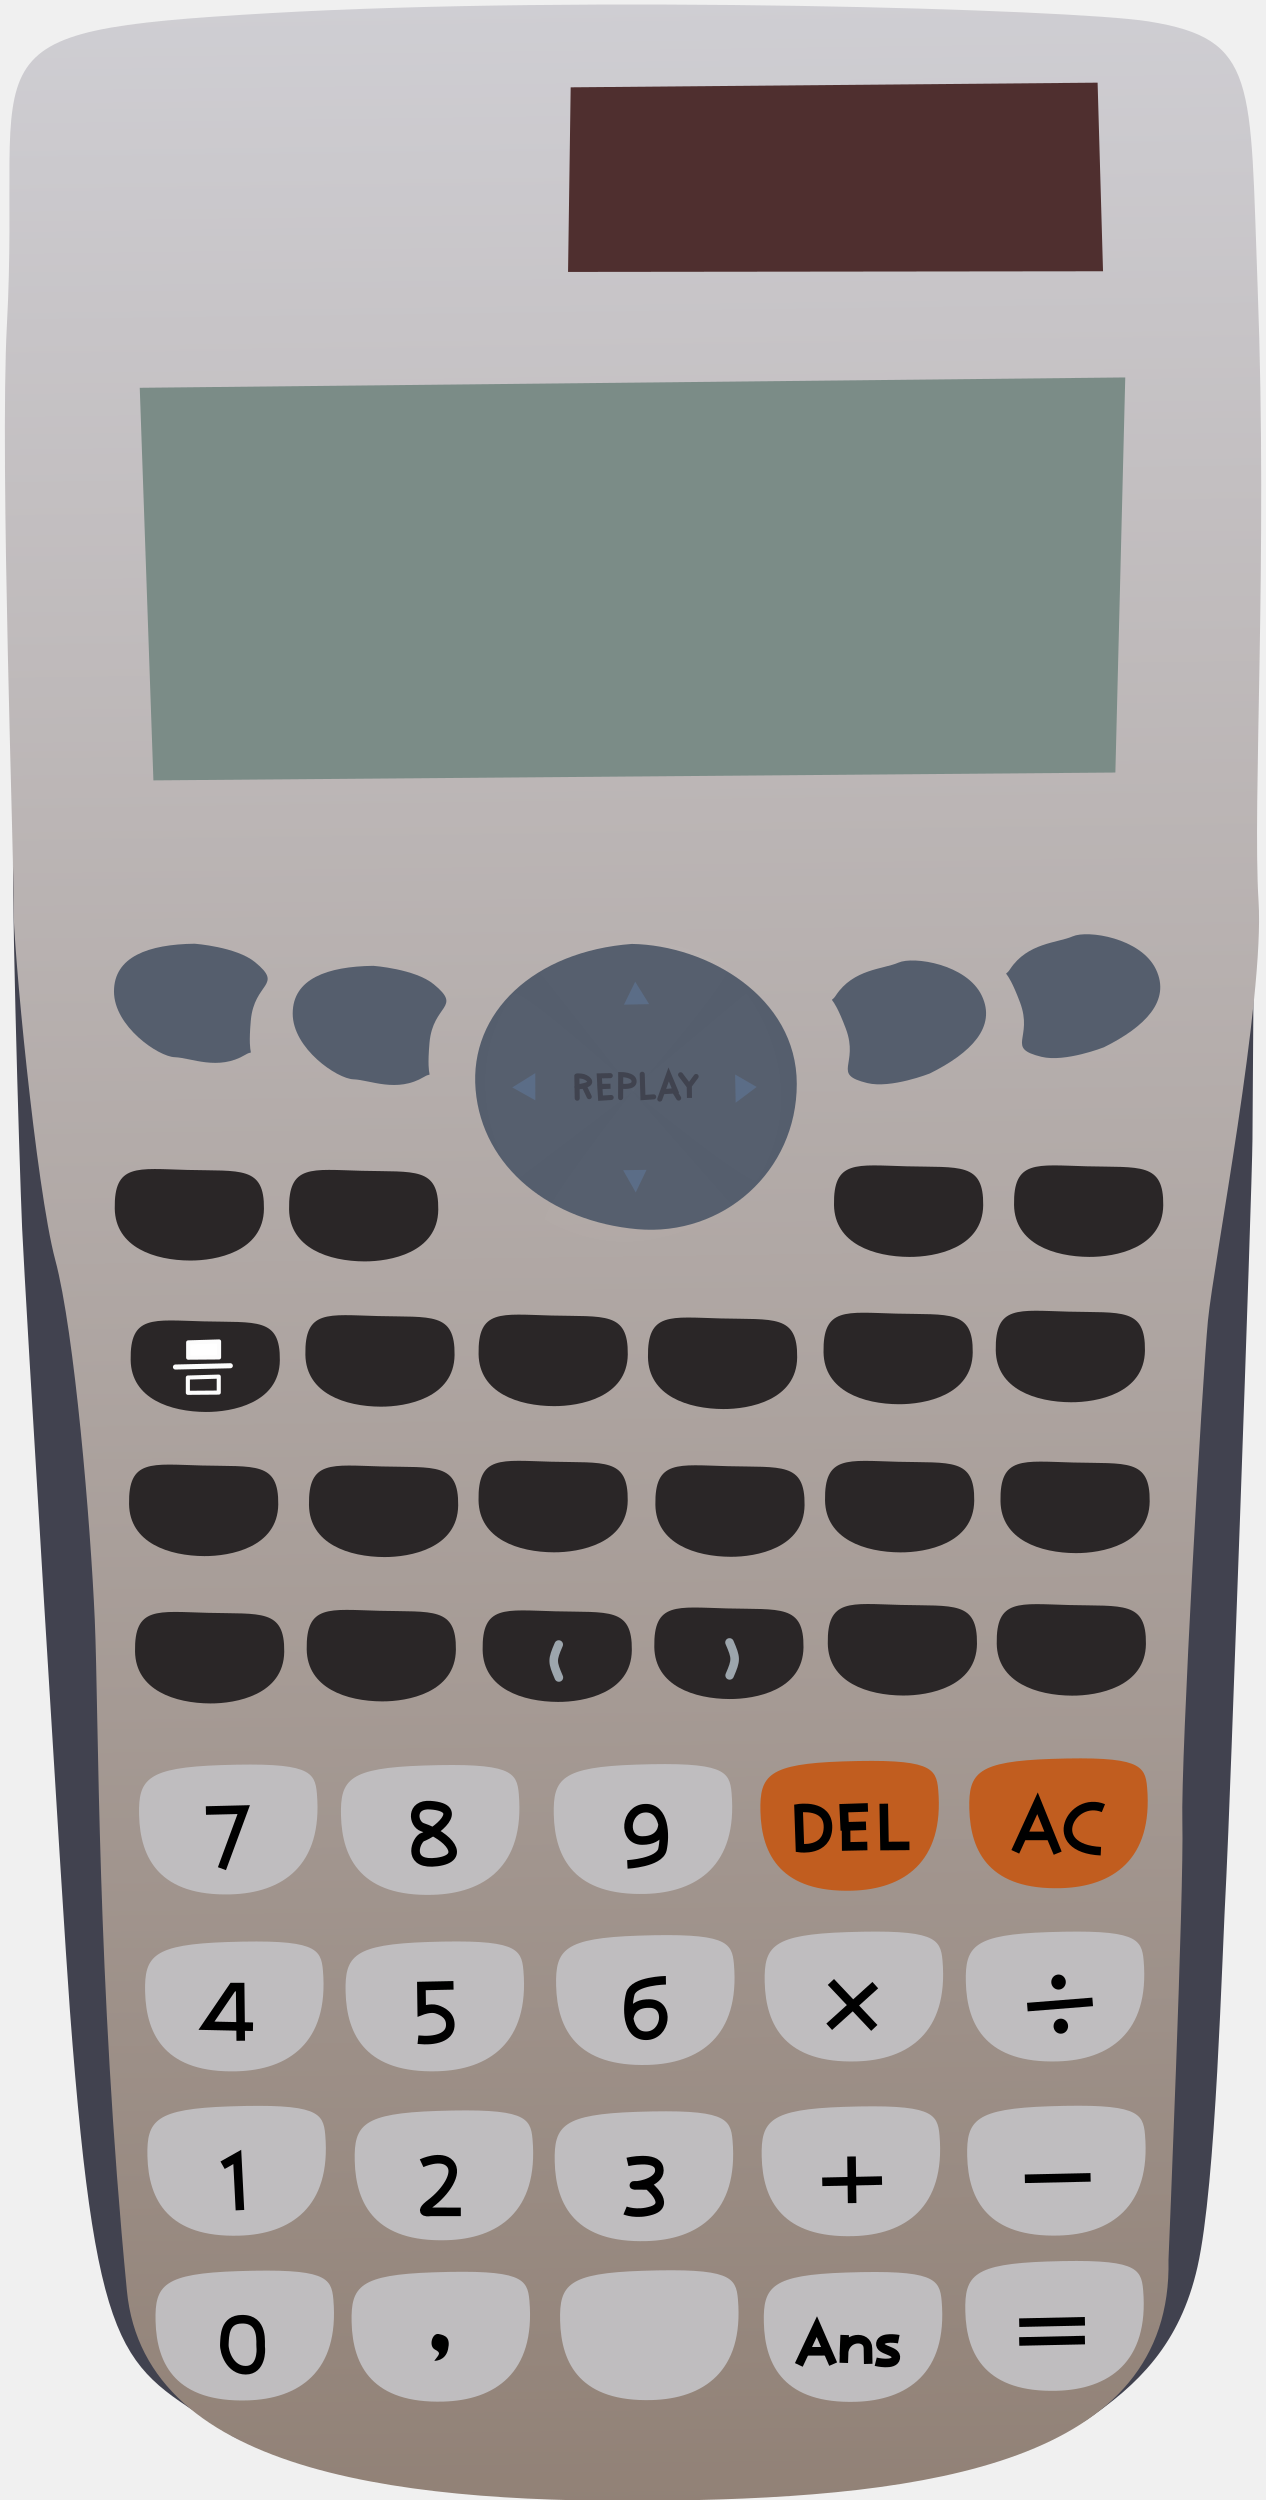
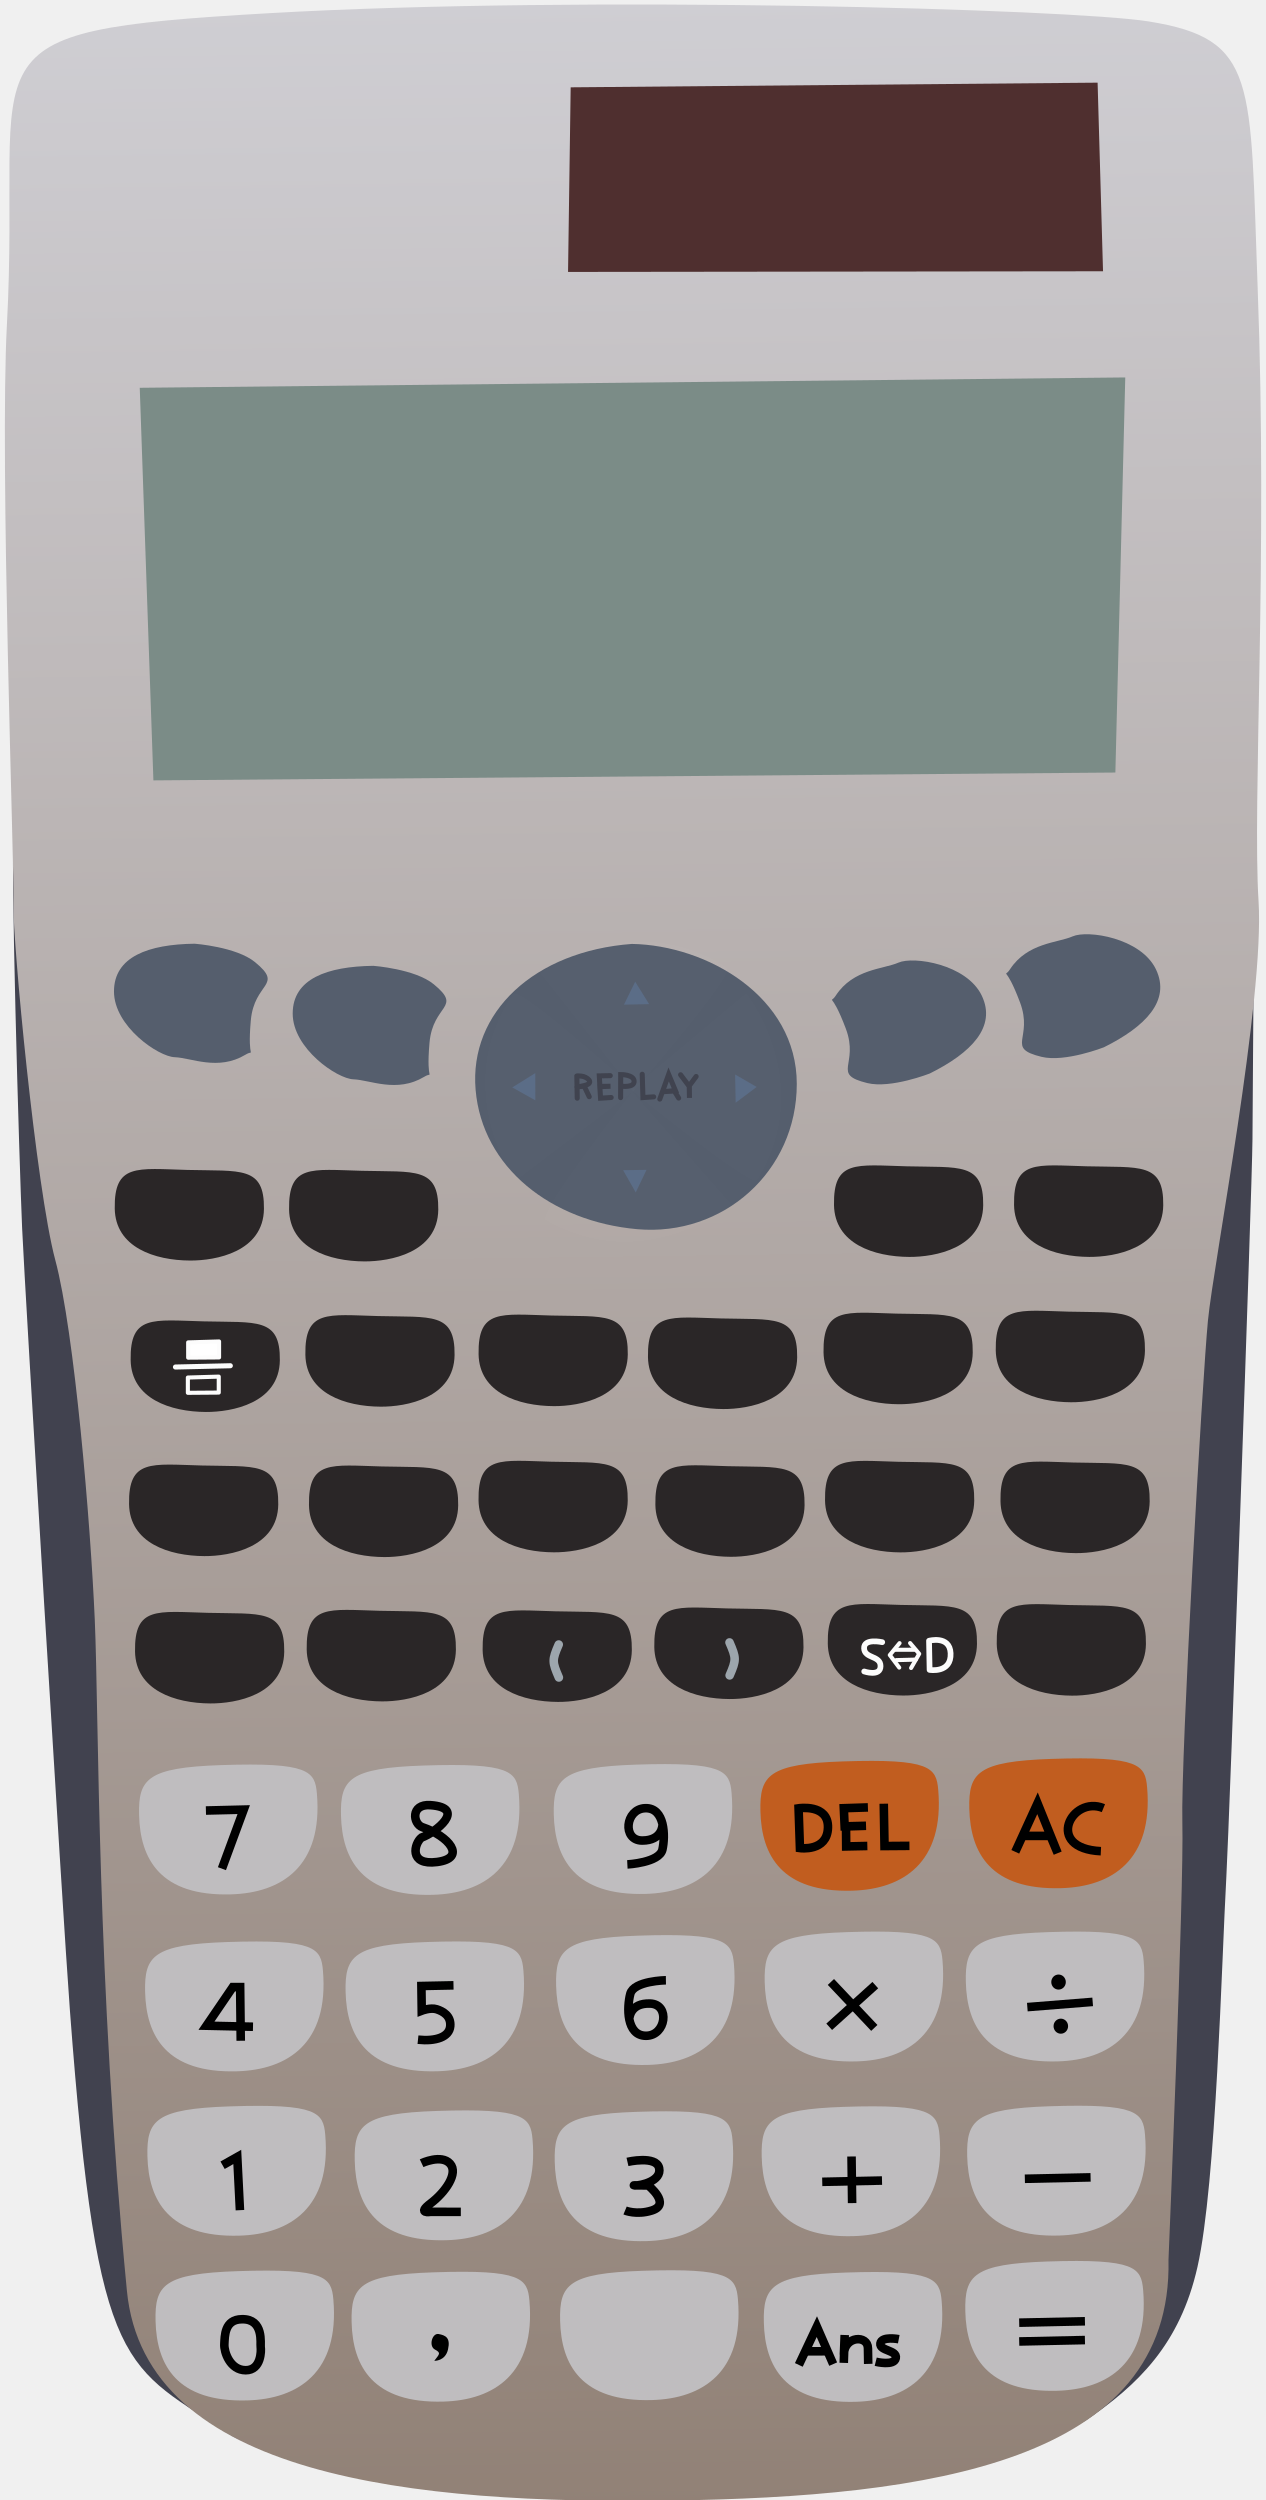
<svg xmlns="http://www.w3.org/2000/svg" xmlns:xlink="http://www.w3.org/1999/xlink" version="1.1" id="svg2" width="2486.667" height="4912" viewBox="0 0 2486.667 4912">
  <defs id="defs6">
    <rect x="220.434" y="139.683" width="867.997" height="522.096" id="rect438" />
    <rect x="335.279" y="809.352" width="1830.529" height="680.596" id="rect392" />
    <rect x="328.042" y="1506.098" width="1836.794" height="720.092" id="rect386" />
    <linearGradient id="linearGradient36525">
      <stop style="stop-color:#918176;stop-opacity:1;" offset="0" id="stop36521" />
      <stop style="stop-color:#cfced3;stop-opacity:1;" offset="1" id="stop36523" />
    </linearGradient>
    <linearGradient xlink:href="#linearGradient36525" id="linearGradient36527" x1="1265.623" y1="4934.722" x2="1198.66" y2="2.468" gradientUnits="userSpaceOnUse" />
    <rect x="335.279" y="809.352" width="1830.529" height="680.596" id="rect392-3" />
  </defs>
  <g id="layer1" style="display:inline;opacity:1">
    <path style="display:inline;fill:#41424f;fill-opacity:1;stroke-width:2.351;stroke-dasharray:7.053, 7.053" d="M 137.508,3952.214 C 122.721,3755.687 48.976,2537.204 43.463,2413.072 37.949,2288.939 19.385,1658.251 27.541,1628.605 c 8.156,-29.647 2437.638,-28.414 2437.638,-28.414 0,0 -3.398,530.831 -4.31,638.123 -0.912,107.293 -45.605,1347.304 -51.344,1449.346 -9.107,161.898 -19.796,602.565 -56.673,766.136 -34.433,152.733 -117.326,232.45 -220.421,302.437 -103.095,69.987 -1556.245,110.933 -1676.12,29.875 -210.563,-142.379 -264.198,-108.226 -318.801,-833.894 z" id="path1053" />
    <path style="display:inline;fill:url(#linearGradient36527);fill-opacity:1;stroke-width:2.351;stroke-dasharray:7.053, 7.053" d="m 2295.838,4440.274 c 8.694,397.945 -471.677,465.411 -976.571,472.809 C 814.373,4920.482 284.956,4867.814 249.356,4500.984 189.82,3887.499 194.462,3370.708 186.197,3182.046 177.931,2993.385 146.437,2616.664 108.591,2475.665 70.745,2334.666 24.52,1845.236 26.572,1778.74 28.625,1712.244 -0.95,907.92 13.613,637.081 42.885,92.666 -95.81,61.955 526.547,26.044 1148.904,-9.867 2105.749,17.936 2256.517,42.048 c 215.372,34.445 199.227,115.827 214.597,525.243 19.845,528.612 -10.426,1011.267 1.684,1203.196 12.11,191.929 -88.526,710.679 -99.46,824.442 -10.935,113.763 -53.692,857.037 -50.249,986.594 3.442,129.557 -27.25,858.75 -27.25,858.75 z" id="path393" />
    <path style="opacity:1;fill:#7b8c87;fill-opacity:1;stroke-width:2.351;stroke-dasharray:7.053, 7.053" d="M 274.57,761.943 2210.923,741.592 2191.486,1517.894 301.403,1533.299 Z" id="path7438" />
    <path style="opacity:1;fill:#4f2f2f;fill-opacity:1;stroke-width:2.351;stroke-dasharray:7.053, 7.053" d="m 1121.25,171.579 1035.317,-9.174 10.662,370.579 -1051.138,1.32 z" id="path7440" />
    <path style="opacity:1;fill:#555e6d;fill-opacity:1;stroke-width:2.351;stroke-dasharray:7.053, 7.053" d="m 1241.587,1854.619 c 147.108,2.553 323.941,103.44 323.941,275.087 0,171.647 -144.518,300.367 -313.567,285.391 C 1082.913,2400.121 947.473,2294.042 934.465,2141.193 921.456,1988.344 1050.777,1868.803 1241.587,1854.619 Z" id="path7598" />
    <path style="opacity:1;fill:#555e6d;fill-opacity:1;stroke-width:2.351;stroke-dasharray:7.053, 7.053" d="m 382.351,1854.202 c -90.623,1.19 -158.405,25.369 -158.405,93.84 0,68.472 87.221,128.1 119.411,129.165 32.191,1.065 85.363,27.418 138.904,-4.913 21.066,-12.721 3.053,17.555 10.507,-67.016 6.727,-76.324 65.638,-67.783 8.247,-114.915 -36.699,-30.139 -118.664,-36.162 -118.664,-36.162 z" id="path7600" />
    <path style="display:inline;opacity:1;fill:#555e6d;fill-opacity:1;stroke-width:2.351;stroke-dasharray:7.053, 7.053" d="m 1826.771,2109.225 c 81.162,-40.332 131.779,-91.488 102.115,-153.201 -29.663,-61.713 -134.106,-77.67 -163.581,-64.684 -29.475,12.985 -88.815,12.269 -123.064,64.603 -13.476,20.591 -10.357,-14.499 19.562,64.952 27.002,71.704 -29.794,89.527 42.35,107.145 46.133,11.266 122.617,-18.815 122.617,-18.815 z" id="path7600-5" />
    <path style="display:inline;opacity:1;fill:#555e6d;fill-opacity:1;stroke-width:2.351;stroke-dasharray:7.053, 7.053" d="m 2169.034,2057.661 c 81.162,-40.332 131.779,-91.488 102.115,-153.201 -29.663,-61.713 -134.106,-77.67 -163.581,-64.684 -29.475,12.985 -88.815,12.269 -123.064,64.603 -13.476,20.591 -10.357,-14.499 19.562,64.952 27.002,71.704 -29.794,89.527 42.35,107.145 46.133,11.266 122.617,-18.815 122.617,-18.815 z" id="path7600-5-2" />
    <path style="display:inline;opacity:1;fill:#555e6d;fill-opacity:1;stroke-width:2.351;stroke-dasharray:7.053, 7.053" d="m 733.49,1897.649 c -90.623,1.19 -158.405,25.369 -158.405,93.84 0,68.472 87.221,128.1 119.411,129.165 32.191,1.065 85.363,27.418 138.904,-4.913 21.066,-12.721 3.053,17.555 10.507,-67.016 6.727,-76.324 65.638,-67.783 8.247,-114.915 -36.699,-30.139 -118.664,-36.162 -118.664,-36.162 z" id="path7600-6" />
    <path style="opacity:1;fill:#2a2627;fill-opacity:1;stroke-width:2.351;stroke-dasharray:7.053, 7.053" d="m 710.771,2300.374 c 104.73,2.752 151.401,-8.145 150.34,76.529 -1.061,84.673 -94.921,101.783 -145.209,101.522 -69.431,-0.361 -146.64,-25.752 -147.937,-102.01 -1.518,-89.26 43.379,-78.653 142.806,-76.041 z" id="path7702" />
    <path style="display:inline;opacity:1;fill:#2a2627;fill-opacity:1;stroke-width:2.351;stroke-dasharray:7.053, 7.053" d="m 368.27,2298.676 c 104.73,2.752 151.401,-8.145 150.34,76.529 -1.061,84.673 -94.921,101.783 -145.209,101.522 -69.431,-0.361 -146.64,-25.752 -147.937,-102.01 -1.518,-89.26 43.379,-78.653 142.806,-76.041 z" id="path7702-9" />
    <path style="display:inline;opacity:1;fill:#2a2627;fill-opacity:1;stroke-width:2.351;stroke-dasharray:7.053, 7.053" d="m 1781.445,2291.557 c 104.73,2.752 151.401,-8.145 150.34,76.529 -1.061,84.673 -94.921,101.783 -145.209,101.522 -69.431,-0.361 -146.639,-25.752 -147.937,-102.01 -1.518,-89.26 43.379,-78.653 142.806,-76.041 z" id="path7702-1" />
    <path style="display:inline;opacity:1;fill:#2a2627;fill-opacity:1;stroke-width:2.351;stroke-dasharray:7.053, 7.053" d="m 2135.206,2291.537 c 104.73,2.752 151.401,-8.145 150.34,76.529 -1.061,84.673 -94.921,101.783 -145.209,101.522 -69.431,-0.361 -146.639,-25.752 -147.937,-102.01 -1.518,-89.26 43.379,-78.653 142.806,-76.041 z" id="path7702-2" />
    <path style="display:inline;opacity:1;fill:#2a2627;fill-opacity:1;stroke-width:2.351;stroke-dasharray:7.053, 7.053" d="m 399.505,2596.204 c 104.73,2.752 151.401,-8.145 150.34,76.529 -1.061,84.673 -94.921,101.783 -145.209,101.522 -69.431,-0.361 -146.64,-25.752 -147.937,-102.01 -1.518,-89.26 43.379,-78.653 142.806,-76.041 z" id="path7702-7" />
    <path style="display:inline;opacity:1;fill:#2a2627;fill-opacity:1;stroke-width:2.351;stroke-dasharray:7.053, 7.053" d="m 742.807,2585.784 c 104.73,2.752 151.401,-8.145 150.34,76.529 -1.061,84.673 -94.921,101.783 -145.209,101.522 -69.431,-0.361 -146.64,-25.752 -147.937,-102.01 -1.518,-89.26 43.379,-78.653 142.806,-76.041 z" id="path7702-0" />
    <path style="display:inline;opacity:1;fill:#2a2627;fill-opacity:1;stroke-width:2.351;stroke-dasharray:7.053, 7.053" d="m 1083.121,2584.731 c 104.73,2.752 151.401,-8.145 150.34,76.529 -1.061,84.673 -94.921,101.783 -145.209,101.522 -69.431,-0.361 -146.64,-25.752 -147.937,-102.01 -1.518,-89.26 43.379,-78.653 142.806,-76.041 z" id="path7702-93" />
    <path style="display:inline;opacity:1;fill:#2a2627;fill-opacity:1;stroke-width:2.351;stroke-dasharray:7.053, 7.053" d="m 1415.938,2590.458 c 104.73,2.752 151.401,-8.145 150.34,76.529 -1.061,84.673 -94.921,101.783 -145.209,101.522 -69.431,-0.361 -146.64,-25.752 -147.937,-102.01 -1.518,-89.26 43.379,-78.653 142.806,-76.041 z" id="path7702-6" />
    <path style="display:inline;opacity:1;fill:#2a2627;fill-opacity:1;stroke-width:2.351;stroke-dasharray:7.053, 7.053" d="m 1760.879,2580.986 c 104.73,2.752 151.401,-8.145 150.34,76.529 -1.061,84.673 -94.921,101.783 -145.209,101.522 -69.431,-0.361 -146.639,-25.752 -147.937,-102.01 -1.518,-89.26 43.379,-78.653 142.806,-76.041 z" id="path7702-06" />
    <path style="display:inline;opacity:1;fill:#2a2627;fill-opacity:1;stroke-width:2.351;stroke-dasharray:7.053, 7.053" d="m 2099.265,2577.108 c 104.73,2.752 151.401,-8.145 150.34,76.529 -1.061,84.673 -94.921,101.783 -145.209,101.522 -69.431,-0.361 -146.639,-25.752 -147.937,-102.01 -1.518,-89.26 43.379,-78.653 142.806,-76.041 z" id="path7702-26" />
    <path style="display:inline;opacity:1;fill:#2a2627;fill-opacity:1;stroke-width:2.351;stroke-dasharray:7.053, 7.053" d="m 396.38,2879.403 c 104.73,2.752 151.401,-8.145 150.34,76.529 -1.061,84.673 -94.921,101.783 -145.209,101.522 -69.431,-0.361 -146.64,-25.752 -147.937,-102.01 -1.518,-89.26 43.379,-78.653 142.806,-76.041 z" id="path7702-18" />
    <path style="display:inline;opacity:1;fill:#2a2627;fill-opacity:1;stroke-width:2.351;stroke-dasharray:7.053, 7.053" d="m 749.891,2881.284 c 104.73,2.752 151.401,-8.145 150.34,76.529 -1.061,84.673 -94.921,101.783 -145.209,101.522 -69.431,-0.361 -146.64,-25.752 -147.937,-102.01 -1.518,-89.26 43.379,-78.653 142.806,-76.041 z" id="path7702-79" />
    <path style="display:inline;opacity:1;fill:#2a2627;fill-opacity:1;stroke-width:2.351;stroke-dasharray:7.053, 7.053" d="m 1083.03,2871.961 c 104.73,2.752 151.401,-8.145 150.34,76.529 -1.061,84.673 -94.921,101.783 -145.209,101.522 -69.431,-0.361 -146.64,-25.752 -147.937,-102.01 -1.518,-89.26 43.379,-78.653 142.806,-76.041 z" id="path7702-20" />
    <path style="display:inline;opacity:1;fill:#2a2627;fill-opacity:1;stroke-width:2.351;stroke-dasharray:7.053, 7.053" d="m 1430.49,2880.761 c 104.73,2.752 151.401,-8.145 150.34,76.529 -1.061,84.673 -94.921,101.783 -145.209,101.522 -69.431,-0.361 -146.639,-25.752 -147.937,-102.01 -1.518,-89.26 43.379,-78.653 142.806,-76.041 z" id="path7702-23" />
    <path style="display:inline;opacity:1;fill:#2a2627;fill-opacity:1;stroke-width:2.351;stroke-dasharray:7.053, 7.053" d="m 1763.831,2872.083 c 104.73,2.752 151.401,-8.145 150.34,76.529 -1.061,84.673 -94.921,101.783 -145.209,101.522 -69.431,-0.361 -146.639,-25.752 -147.937,-102.01 -1.518,-89.26 43.379,-78.653 142.806,-76.041 z" id="path7702-75" />
    <path style="display:inline;opacity:1;fill:#2a2627;fill-opacity:1;stroke-width:2.351;stroke-dasharray:7.053, 7.053" d="m 2108.555,2873.546 c 104.73,2.752 151.401,-8.145 150.34,76.529 -1.061,84.673 -94.921,101.783 -145.209,101.522 -69.431,-0.361 -146.639,-25.752 -147.937,-102.01 -1.518,-89.26 43.379,-78.653 142.806,-76.041 z" id="path7702-92" />
    <path style="display:inline;opacity:1;fill:#2a2627;fill-opacity:1;stroke-width:2.351;stroke-dasharray:7.053, 7.053" d="m 2101.184,3153.572 c 104.73,2.752 151.401,-8.145 150.34,76.529 -1.061,84.673 -94.921,101.783 -145.209,101.522 -69.431,-0.361 -146.639,-25.752 -147.937,-102.01 -1.518,-89.26 43.379,-78.653 142.806,-76.041 z" id="path7702-28" />
    <path style="display:inline;opacity:1;fill:#2a2627;fill-opacity:1;stroke-width:2.351;stroke-dasharray:7.053, 7.053" d="m 1769.239,3153.334 c 104.73,2.752 151.401,-8.145 150.34,76.529 -1.061,84.673 -94.921,101.783 -145.209,101.522 -69.431,-0.361 -146.639,-25.752 -147.937,-102.01 -1.518,-89.26 43.379,-78.653 142.806,-76.041 z" id="path7702-97" />
    <path style="display:inline;opacity:1;fill:#2a2627;fill-opacity:1;stroke-width:2.351;stroke-dasharray:7.053, 7.053" d="m 1428.366,3160.224 c 104.73,2.752 151.401,-8.145 150.34,76.529 -1.061,84.673 -94.921,101.783 -145.209,101.522 -69.431,-0.361 -146.639,-25.752 -147.937,-102.01 -1.518,-89.26 43.379,-78.653 142.806,-76.041 z" id="path7702-3" />
    <path style="display:inline;opacity:1;fill:#2a2627;fill-opacity:1;stroke-width:2.351;stroke-dasharray:7.053, 7.053" d="m 1091.089,3165.884 c 104.73,2.752 151.401,-8.145 150.34,76.529 -1.061,84.673 -94.921,101.783 -145.209,101.522 -69.431,-0.361 -146.64,-25.752 -147.937,-102.01 -1.518,-89.26 43.379,-78.653 142.806,-76.041 z" id="path7702-61" />
    <path style="display:inline;opacity:1;fill:#2a2627;fill-opacity:1;stroke-width:2.351;stroke-dasharray:7.053, 7.053" d="m 745.412,3164.868 c 104.73,2.752 151.401,-8.145 150.34,76.529 -1.061,84.673 -94.921,101.783 -145.209,101.522 -69.431,-0.361 -146.64,-25.752 -147.937,-102.01 -1.518,-89.26 43.379,-78.653 142.806,-76.041 z" id="path7702-29" />
    <path style="display:inline;opacity:1;fill:#2a2627;fill-opacity:1;stroke-width:2.351;stroke-dasharray:7.053, 7.053" d="m 408.118,3168.887 c 104.73,2.752 151.401,-8.145 150.34,76.529 -1.061,84.673 -94.921,101.783 -145.209,101.522 -69.431,-0.361 -146.64,-25.752 -147.937,-102.01 -1.518,-89.26 43.379,-78.653 142.806,-76.041 z" id="path7702-31" />
    <path style="opacity:1;fill:#bfbdbf;fill-opacity:1;stroke-width:2.351;stroke-dasharray:7.053, 7.053" d="m 434.708,3468.064 c 172.625,-5.807 184.185,12.077 187.929,56.003 12.161,142.667 -68.87,195.188 -169.089,197.983 -138.011,3.85 -178.216,-68.627 -180.281,-156.058 -1.671,-70.759 16.234,-93.044 161.441,-97.928 z" id="path8041" />
    <path style="display:inline;opacity:1;fill:#bfbdbf;fill-opacity:1;stroke-width:2.351;stroke-dasharray:7.053, 7.053" d="m 831.415,3468.947 c 172.625,-5.807 184.185,12.077 187.929,56.003 12.161,142.667 -68.87,195.188 -169.089,197.983 -138.011,3.85 -178.216,-68.627 -180.281,-156.058 -1.671,-70.759 16.234,-93.044 161.441,-97.928 z" id="path8041-9" />
    <path style="display:inline;opacity:1;fill:#bfbdbf;fill-opacity:1;stroke-width:2.351;stroke-dasharray:7.053, 7.053" d="m 1249.5,3467.154 c 172.625,-5.807 184.185,12.077 187.929,56.003 12.161,142.667 -68.87,195.188 -169.089,197.983 -138.011,3.85 -178.216,-68.627 -180.281,-156.058 -1.671,-70.759 16.234,-93.044 161.441,-97.928 z" id="path8041-4" />
    <path style="display:inline;opacity:1;fill:#c15d1f;fill-opacity:1;stroke-width:2.351;stroke-dasharray:7.053, 7.053" d="m 1655.512,3460.833 c 172.625,-5.807 184.185,12.077 187.929,56.003 12.161,142.667 -68.87,195.188 -169.089,197.983 -138.011,3.85 -178.216,-68.627 -180.281,-156.058 -1.671,-70.759 16.234,-93.044 161.441,-97.928 z" id="path8041-7" />
    <path style="display:inline;opacity:1;fill:#c15d1f;fill-opacity:1;stroke-width:2.351;stroke-dasharray:7.053, 7.053" d="m 2065.935,3455.886 c 172.625,-5.807 184.185,12.077 187.929,56.003 12.161,142.667 -68.87,195.188 -169.089,197.983 -138.011,3.85 -178.216,-68.627 -180.281,-156.058 -1.671,-70.759 16.234,-93.044 161.441,-97.928 z" id="path8041-8" />
    <path style="display:inline;opacity:1;fill:#bfbdbf;fill-opacity:1;stroke-width:2.351;stroke-dasharray:7.053, 7.053" d="m 2059.122,3796.26 c 172.625,-5.807 184.185,12.077 187.929,56.003 12.161,142.667 -68.87,195.188 -169.089,197.983 -138.011,3.85 -178.216,-68.627 -180.281,-156.058 -1.671,-70.759 16.234,-93.044 161.441,-97.928 z" id="path8041-45" />
    <path style="display:inline;opacity:1;fill:#bfbdbf;fill-opacity:1;stroke-width:2.351;stroke-dasharray:7.053, 7.053" d="m 1663.918,3796.257 c 172.625,-5.807 184.185,12.077 187.929,56.003 12.161,142.667 -68.87,195.188 -169.089,197.983 -138.011,3.85 -178.216,-68.627 -180.281,-156.058 -1.671,-70.759 16.234,-93.044 161.441,-97.928 z" id="path8041-0" />
    <path style="display:inline;opacity:1;fill:#bfbdbf;fill-opacity:1;stroke-width:2.351;stroke-dasharray:7.053, 7.053" d="m 1254.098,3803.169 c 172.625,-5.807 184.185,12.077 187.929,56.003 12.161,142.667 -68.87,195.188 -169.089,197.983 -138.011,3.85 -178.216,-68.627 -180.281,-156.058 -1.671,-70.759 16.234,-93.044 161.441,-97.928 z" id="path8041-3" />
    <path style="display:inline;opacity:1;fill:#bfbdbf;fill-opacity:1;stroke-width:2.351;stroke-dasharray:7.053, 7.053" d="m 840.468,3815.641 c 172.625,-5.807 184.185,12.077 187.929,56.003 12.161,142.667 -68.87,195.188 -169.089,197.983 -138.011,3.85 -178.216,-68.627 -180.281,-156.058 -1.671,-70.759 16.234,-93.044 161.441,-97.928 z" id="path8041-6" />
    <path style="display:inline;opacity:1;fill:#bfbdbf;fill-opacity:1;stroke-width:2.351;stroke-dasharray:7.053, 7.053" d="m 446.562,3815.707 c 172.625,-5.807 184.185,12.077 187.929,56.003 12.161,142.667 -68.87,195.188 -169.089,197.983 -138.011,3.85 -178.216,-68.627 -180.281,-156.058 -1.671,-70.759 16.234,-93.044 161.441,-97.928 z" id="path8041-1" />
    <path style="display:inline;opacity:1;fill:#bfbdbf;fill-opacity:1;stroke-width:2.351;stroke-dasharray:7.053, 7.053" d="m 451.106,4138.639 c 172.625,-5.807 184.185,12.077 187.929,56.003 12.161,142.667 -68.87,195.188 -169.089,197.983 -138.011,3.85 -178.216,-68.627 -180.281,-156.058 -1.671,-70.759 16.234,-93.044 161.441,-97.928 z" id="path8041-06" />
    <path style="display:inline;opacity:1;fill:#bfbdbf;fill-opacity:1;stroke-width:2.351;stroke-dasharray:7.053, 7.053" d="m 858.413,4147.58 c 172.625,-5.807 184.185,12.077 187.929,56.003 12.161,142.667 -68.87,195.188 -169.089,197.983 -138.011,3.85 -178.216,-68.627 -180.281,-156.058 -1.671,-70.759 16.234,-93.044 161.441,-97.928 z" id="path8041-32" />
    <path style="display:inline;opacity:1;fill:#bfbdbf;fill-opacity:1;stroke-width:2.351;stroke-dasharray:7.053, 7.053" d="m 1251.362,4149.346 c 172.625,-5.807 184.185,12.077 187.929,56.003 12.161,142.667 -68.87,195.188 -169.089,197.983 -138.011,3.85 -178.216,-68.627 -180.281,-156.058 -1.671,-70.759 16.234,-93.044 161.441,-97.928 z" id="path8041-061" />
    <path style="display:inline;opacity:1;fill:#bfbdbf;fill-opacity:1;stroke-width:2.351;stroke-dasharray:7.053, 7.053" d="m 1658.021,4139.571 c 172.625,-5.807 184.185,12.077 187.929,56.003 12.161,142.667 -68.87,195.188 -169.089,197.983 -138.011,3.85 -178.216,-68.627 -180.281,-156.058 -1.671,-70.759 16.234,-93.044 161.441,-97.928 z" id="path8041-5" />
    <path style="display:inline;opacity:1;fill:#bfbdbf;fill-opacity:1;stroke-width:2.351;stroke-dasharray:7.053, 7.053" d="m 2061.777,4138.399 c 172.625,-5.807 184.185,12.077 187.929,56.003 12.161,142.667 -68.87,195.188 -169.089,197.983 -138.011,3.85 -178.216,-68.627 -180.281,-156.058 -1.671,-70.759 16.234,-93.044 161.441,-97.928 z" id="path8041-54" />
    <path style="display:inline;opacity:1;fill:#bfbdbf;fill-opacity:1;stroke-width:2.351;stroke-dasharray:7.053, 7.053" d="m 2058.095,4443.389 c 172.625,-5.807 184.185,12.077 187.929,56.003 12.161,142.667 -68.87,195.188 -169.089,197.983 -138.011,3.85 -178.216,-68.627 -180.281,-156.058 -1.671,-70.759 16.234,-93.044 161.441,-97.928 z" id="path8041-76" />
    <path style="display:inline;opacity:1;fill:#bfbdbf;fill-opacity:1;stroke-width:2.351;stroke-dasharray:7.053, 7.053" d="m 1662.236,4465.081 c 172.625,-5.807 184.185,12.077 187.929,56.003 12.161,142.667 -68.87,195.188 -169.089,197.983 -138.011,3.85 -178.216,-68.627 -180.281,-156.058 -1.671,-70.759 16.234,-93.044 161.441,-97.928 z" id="path8041-56" />
    <path style="display:inline;opacity:1;fill:#bfbdbf;fill-opacity:1;stroke-width:2.351;stroke-dasharray:7.053, 7.053" d="m 1261.956,4461.66 c 172.625,-5.807 184.185,12.077 187.929,56.003 12.161,142.667 -68.87,195.188 -169.089,197.983 -138.011,3.85 -178.216,-68.627 -180.281,-156.058 -1.671,-70.759 16.234,-93.044 161.441,-97.928 z" id="path8041-93" />
    <path style="display:inline;opacity:1;fill:#bfbdbf;fill-opacity:1;stroke-width:2.351;stroke-dasharray:7.053, 7.053" d="m 852.291,4464.648 c 172.625,-5.807 184.185,12.077 187.929,56.003 12.161,142.667 -68.87,195.188 -169.089,197.983 -138.011,3.85 -178.216,-68.627 -180.281,-156.058 -1.671,-70.759 16.234,-93.044 161.441,-97.928 z" id="path8041-74" />
    <path style="display:inline;opacity:1;fill:#bfbdbf;fill-opacity:1;stroke-width:2.351;stroke-dasharray:7.053, 7.053" d="m 467.079,4462.337 c 172.625,-5.807 184.185,12.077 187.929,56.003 12.161,142.667 -68.87,195.188 -169.089,197.983 -138.011,3.85 -178.216,-68.627 -180.281,-156.058 -1.671,-70.759 16.234,-93.044 161.441,-97.928 z" id="path8041-52" />
    <path style="display:inline;opacity:0.98;fill:#ffffff;fill-opacity:0.01;stroke-width:2.351;stroke-dasharray:7.053, 7.053" d="m 1245.037,2143.383 -182.731,-231.301 c 0,0 178.986,-132.851 365.989,-10.892 17.771,11.59 -183.258,242.193 -183.258,242.193 z" id="path7442" />
    <path style="display:inline;opacity:0.98;fill:#ffffff;fill-opacity:0.01;stroke-width:2.351;stroke-dasharray:7.053, 7.053" d="m 1242.336,2145.817 194.582,221.424 c 0,0 -171.79,142.034 -364.918,30.026 -18.353,-10.644 170.336,-251.449 170.336,-251.449 z" id="path7442-6" />
    <path style="display:inline;opacity:0.98;fill:#ffffff;fill-opacity:0.01;stroke-width:2.351;stroke-dasharray:7.053, 7.053" d="m 1240.364,2141.209 225.96,-189.296 c 0,0 137.935,175.098 21.395,365.526 -11.075,18.096 -247.355,-176.229 -247.355,-176.229 z" id="path7442-7" />
    <path style="display:inline;opacity:0.98;fill:#ffffff;fill-opacity:0.01;stroke-width:2.351;stroke-dasharray:7.053, 7.053" d="m 1247.314,2141.387 -234.702,178.342 c 0,0 -129.457,-181.457 -3.997,-366.129 11.922,-17.55 238.699,187.787 238.699,187.787 z" id="path7442-5" />
    <rect style="opacity:0;fill:#261c3d;fill-opacity:1;stroke:none;stroke-width:8.601" id="rect8738" width="1821.952" height="590.781" x="331.467" y="886.106" />
    <rect style="display:inline;opacity:0;fill:#261c3d;fill-opacity:1;stroke:none;stroke-width:6.026" id="rect8738-5" width="1821.952" height="290" x="331.467" y="1204.865" />
    <path style="opacity:1;fill:none;stroke-width:16.851;stroke:#000000;stroke-dasharray:none;stroke-opacity:1" d="m 474.963,4556.846 c 44.259,-1.262 36.147,48.137 37.257,54.724 1.111,6.587 1.176,45.472 -29.429,45.472 -30.605,0 -42.901,-35.622 -42.004,-51.289 0.897,-15.667 0.045,-48.457 34.176,-48.907 z" id="path945" />
    <path style="opacity:1;fill:none;stroke:#000000;stroke-width:16.851;stroke-dasharray:none;stroke-opacity:1" d="m 437.322,4254.268 28.864,-16.308 5.249,104.577" id="path1001" />
    <path style="opacity:1;fill:none;stroke:#000000;stroke-width:16.851;stroke-dasharray:none;stroke-opacity:1" d="m 497.084,3982.151 -91.423,-2.034 51.72,-75.909 h 14.475 l 1.152,105.472" id="path1003" />
    <path style="opacity:1;fill:none;stroke:#000000;stroke-width:16.851;stroke-dasharray:none;stroke-opacity:1" d="m 436.058,3671.571 42.821,-116.068 -74.316,1.844" id="path1005" />
    <path style="opacity:1;fill:none;stroke:#000000;stroke-width:16.851;stroke-dasharray:none;stroke-opacity:1" d="m 828.197,3610.512 c 27.223,-9.594 90.107,-58.591 17.484,-63.727 -39.592,-2.8 -34.394,37.092 -15.68,43.33 51.055,17.017 88.604,60.399 28.906,68.31 -57.181,7.577 -44.549,-37.2 -30.71,-47.913 z" id="path1009" />
    <path style="opacity:1;fill:none;stroke:#000000;stroke-width:16.851;stroke-dasharray:none;stroke-opacity:1" d="m 1232.617,3663.2 c 0,0 63.173,-3.267 68.943,-29.288 5.77,-26.021 5.331,-82.591 -33.925,-81.164 -39.255,1.427 -45.606,63.568 -5.841,63.568 39.765,0 39.765,-30.311 39.765,-30.311" id="path1130" />
    <path style="display:inline;opacity:1;fill:none;stroke:#000000;stroke-width:16.851;stroke-dasharray:none;stroke-opacity:1" d="m 1308.372,3890.817 c 0,0 -63.251,0.936 -69.976,26.727 -6.725,25.791 -8.372,82.338 30.91,82.359 39.281,0.021 47.919,-61.843 8.18,-63.309 -39.738,-1.466 -40.856,28.824 -40.856,28.824" id="path1130-3" />
    <g id="g1237" style="opacity:1">
      <path style="opacity:1;fill:none;stroke:#000000;stroke-width:16.851;stroke-dasharray:none;stroke-opacity:1" d="m 1569.037,3552.924 2.681,78.207 c 0,0 53.536,7.664 55.053,-39.952 1.516,-47.616 -57.734,-38.255 -57.734,-38.255 z" id="path1132" />
      <path style="opacity:1;fill:none;stroke:#000000;stroke-width:16.851;stroke-dasharray:none;stroke-opacity:1" d="m 1705.27,3551.21 -47.361,1.537 1.666,35.636 41.999,-1.061 -39.324,1.262 0.322,39.307 41.587,-0.918" id="path1134" />
      <path style="opacity:1;fill:none;stroke:#000000;stroke-width:16.851;stroke-dasharray:none;stroke-opacity:1" d="m 1736.418,3543.918 1.461,83.197 49.005,-0.392" id="path1136" />
    </g>
    <g id="g1241" style="opacity:1">
      <path style="opacity:1;fill:none;stroke:#000000;stroke-width:16.851;stroke-dasharray:none;stroke-opacity:1" d="m 1994.857,3638.455 43.651,-95.391 39.611,97.978 -14.215,-33.86 h -49.981" id="path1138" />
      <path style="opacity:1;fill:none;stroke:#000000;stroke-width:16.851;stroke-dasharray:none;stroke-opacity:1" d="m 2167.976,3552.64 c -62.552,-25.643 -116.985,79.176 -4.986,84.605" id="path1140" />
    </g>
    <path style="opacity:1;fill:none;stroke:#000000;stroke-width:16.851;stroke-dasharray:none;stroke-opacity:1" d="m 891.035,3900.79 -63.069,1.314 0.645,48.49 c 0,0 17.378,-6.691 29.368,-2.806 11.99,3.885 28.568,12.624 26.634,33.455 -1.935,20.831 -27.846,30.072 -63.363,26.337" id="path1228" />
    <path style="opacity:1;fill:none;stroke:#000000;stroke-width:16.851;stroke-dasharray:none;stroke-opacity:1" d="m 828.361,4250.273 c 0,0 38.713,-18.15 55.847,0.856 17.135,19.006 -9.515,56.365 -37.948,77.899 -28.433,21.533 -0.357,16.815 -0.357,16.815 l 59.535,0.018" id="path1230" />
    <path style="opacity:1;fill:none;stroke:#000000;stroke-width:16.851;stroke-dasharray:none;stroke-opacity:1" d="m 1232.856,4247.703 c 0,0 56.628,-13.185 62.19,12.111 5.562,25.296 -36.146,34.7 -47.44,34.163 -11.294,-0.536 26.06,0.068 26.06,0.068 0,0 46.163,36.837 6.828,49.206 -29.721,9.346 -52.346,-0.034 -52.346,-0.034" id="path1232" />
    <g id="g1974">
      <path style="opacity:1;fill:none;stroke:#000000;stroke-width:16.851;stroke-dasharray:none;stroke-opacity:1" d="m 1629.212,3982.244 90.568,-81.87" id="path1372" />
      <path style="opacity:1;fill:none;stroke:#000000;stroke-width:16.851;stroke-dasharray:none;stroke-opacity:1" d="m 1632.551,3894.151 85.294,90.302" id="path1374" />
    </g>
    <g id="g1970">
      <path style="opacity:1;fill:none;stroke:#000000;stroke-width:16.851;stroke-dasharray:none;stroke-opacity:1" d="m 1615.537,4286.858 117.433,-2.527" id="path1378" />
      <path style="opacity:1;fill:none;stroke:#000000;stroke-width:16.851;stroke-dasharray:none;stroke-opacity:1" d="m 1674.256,4328.666 -1.178,-91.606" id="path1380" />
    </g>
    <path style="opacity:1;fill:none;stroke:#000000;stroke-width:16.851;stroke-dasharray:none;stroke-opacity:1" d="m 2013.619,4280.868 129.16,-2.784" id="path1382" />
    <g id="g475">
      <path style="display:inline;fill:none;stroke:#000000;stroke-width:16.851;stroke-dasharray:none;stroke-opacity:1" d="m 2002.519,4600.539 129.16,-2.784" id="path1382-3" />
      <path style="display:inline;fill:none;stroke:#000000;stroke-width:16.851;stroke-dasharray:none;stroke-opacity:1" d="m 2002.519,4563.606 129.16,-2.784" id="path1382-3-6" />
    </g>
    <g id="g1966">
      <path style="opacity:1;fill:none;stroke:#000000;stroke-width:16.851;stroke-dasharray:none;stroke-opacity:1" d="m 1569.535,4646.602 35.413,-75.228 32.08,73.653" id="path1384" />
      <path style="opacity:1;fill:none;stroke:#000000;stroke-width:16.851;stroke-dasharray:none;stroke-opacity:1" d="m 1582.422,4619.828 41.255,-0.044" id="path1386" />
      <path style="opacity:1;fill:none;stroke:#000000;stroke-width:16.851;stroke-dasharray:none;stroke-opacity:1" d="m 1657.841,4642.584 1.81,-54.752 c 0,0 -1.598,39.796 -1.543,37.581 0.883,-35.522 46.959,-38.352 47.247,-11.396 0.227,21.244 0.503,30.58 0.503,30.58" id="path1388" />
      <path style="opacity:1;fill:none;stroke:#000000;stroke-width:16.851;stroke-dasharray:none;stroke-opacity:1" d="m 1720.593,4640.331 c 0,0 36.359,9.013 39.428,-7.111 3.069,-16.125 -32.361,-13.837 -30.224,-28.794 2.138,-14.958 36.096,-8.396 36.096,-8.396" id="path1390" />
    </g>
    <path style="opacity:1;fill:#000000;stroke:none;stroke-width:16.851;stroke-dasharray:none;stroke-opacity:1;fill-opacity:1" d="m 853.243,4638.576 c 9.666,-12.912 14.261,-15.418 1.348,-22.156 -12.913,-6.738 -5.534,-32.988 7.316,-30.511 12.85,2.477 23.693,6.604 18.37,30.166 -5.322,23.562 -27.034,22.501 -27.034,22.501 z" id="path1392" />
    <g id="g1955">
      <path style="opacity:1;fill:none;stroke:#000000;stroke-width:16.851;stroke-dasharray:none;stroke-opacity:1" d="m 2018.5,3943.567 128.386,-10.26" id="path1376" />
      <ellipse style="opacity:1;fill:#000000;fill-opacity:1;stroke:none;stroke-width:16.851;stroke-dasharray:none;stroke-opacity:1" id="path1502" cx="2079.83" cy="3894.357" rx="14.279" ry="14.799" />
      <ellipse style="display:inline;opacity:1;fill:#000000;fill-opacity:1;stroke:none;stroke-width:16.851;stroke-dasharray:none;stroke-opacity:1" id="path1502-6" cx="2084.302" cy="3981.04" rx="14.279" ry="14.799" />
    </g>
    <path style="opacity:1;fill:none;fill-opacity:1;stroke:#9da6ad;stroke-width:16.851;stroke-linecap:round;stroke-opacity:1" d="m 1097.776,3231.17 c -13.339,30.737 -12.949,34.035 0.271,64.748" id="path1033" />
    <path style="display:inline;fill:none;fill-opacity:1;stroke:#9da6ad;stroke-width:16.851;stroke-linecap:round;stroke-opacity:1" d="m 1433.613,3291.809 c 13.339,-30.737 12.949,-34.035 -0.271,-64.748" id="path1033-3" />
    <g id="g6889">
      <path style="opacity:1;fill:none;stroke:#40434f;stroke-width:9.951;stroke-linecap:round;stroke-dasharray:none;stroke-opacity:1" d="m 1134.134,2157.724 -0.75,-43.36 c 0,0 -2.04,-0.943 8.855,0 10.895,0.943 26.965,13.322 6.791,18.28 -20.174,4.957 -15.204,2.62 -15.204,2.62 l 14.056,-1.048 9.836,20.588" id="path1035" />
      <path style="opacity:1;fill:none;stroke:#40434f;stroke-width:9.951;stroke-linecap:round;stroke-dasharray:none;stroke-opacity:1" d="m 1199.039,2113.439 -21.531,0.428 1.188,20.713 20.813,-0.316 -20.981,0.788 1.418,22.626 20.882,-1.311" id="path1084" />
      <path style="opacity:1;fill:none;stroke:#40434f;stroke-width:9.951;stroke-linecap:round;stroke-dasharray:none;stroke-opacity:1" d="m 1219.378,2156.642 0.161,-45.342 c 0,0 25.868,-0.346 26.356,13.113 0.487,13.458 -25.196,9.667 -25.196,9.667" id="path1086" />
      <path style="opacity:1;fill:none;stroke:#40434f;stroke-width:9.951;stroke-linecap:round;stroke-dasharray:none;stroke-opacity:1" d="m 1261.832,2110.654 1.429,45.839 21.107,-1.397" id="path1088" />
      <path style="opacity:1;fill:none;stroke:#40434f;stroke-width:9.951;stroke-linecap:round;stroke-dasharray:none;stroke-opacity:1" d="m 1296.366,2159.493 17.407,-48.455 13.287,31.777 -24.481,2.137 22.328,-1.323 8.532,13.864" id="path1090" />
      <path style="opacity:1;fill:none;stroke:#40434f;stroke-width:9.951;stroke-linecap:round;stroke-dasharray:none;stroke-opacity:1" d="m 1337.22,2111.707 16.977,22.734 0.457,22.754 -0.263,-24.027 13.368,-18.089" id="path1092" />
    </g>
    <path style="opacity:1;fill:#5b6d87;stroke:none;stroke-width:9.951;stroke-linecap:round;stroke-dasharray:none;fill-opacity:1" d="m 1224.261,2299.174 46.043,-0.631 -21.215,44.29 z" id="path1094" />
    <path style="opacity:1;fill:#5b6d87;fill-opacity:1;stroke:none;stroke-width:9.951;stroke-linecap:round;stroke-dasharray:none" d="m 1051.739,2108.428 0.092,53.527 -45.306,-25.381 z" id="path1150" />
    <path style="opacity:1;fill:#5b6d87;fill-opacity:1;stroke:none;stroke-width:9.951;stroke-linecap:round;stroke-dasharray:none" d="m 1225.963,1973.956 22.082,-45.089 27.335,44.034 z" id="path1152" />
    <path style="opacity:1;fill:#5b6d87;fill-opacity:1;stroke:none;stroke-width:9.951;stroke-linecap:round;stroke-dasharray:none" d="m 1444.365,2111.184 1.063,55.47 41.209,-30.998 z" id="path1154" />
    <g id="g1444" style="display:none">
      <path style="opacity:1;fill:none;stroke:#fcfcfc;stroke-width:9.951;stroke-linecap:round;stroke-opacity:1" d="m 459.547,2357.108 c -11.116,-2.46 -39.526,-11.562 -40.218,24.712 -0.692,36.275 37.923,25.674 37.923,25.674" id="path1229" />
      <path style="display:inline;opacity:1;fill:none;stroke:#fcfcfc;stroke-width:9.951;stroke-linecap:round;stroke-opacity:1" d="m 298.474,2360.203 c -11.116,-2.46 -39.526,-11.562 -40.218,24.712 -0.692,36.275 37.923,25.674 37.923,25.674" id="path1229-6" />
      <path style="opacity:1;fill:none;stroke:#fcfcfc;stroke-width:9.951;stroke-linecap:round;stroke-opacity:1" d="m 375.449,2354.9 -2.556,55.478 36.64,-0.149" id="path1231" />
      <path style="opacity:1;fill:none;stroke:#fcfcfc;stroke-width:9.951;stroke-linecap:round;stroke-linejoin:round;stroke-opacity:1" d="m 311.015,2412.579 16.51,-50.259 7.495,-0.819 13.72,30.32 -27.529,0.416 h 26.174 l 9.585,19.595" id="path1233" />
    </g>
    <g id="g1540">
      <path style="opacity:1;fill:none;stroke:#fcfcfc;stroke-width:9.951;stroke-linecap:round;stroke-opacity:1" d="m 452.531,2683.419 -107.794,2.515" id="path1500" />
      <path style="opacity:1;fill:none;stroke:#fcfcfc;stroke-width:8.051;stroke-linecap:round;stroke-opacity:1;stroke-linejoin:round;stroke-dasharray:none" d="m 369.096,2706.597 60.706,-1.823 v 31.356 l -60.679,0.479 z" id="path1503" />
      <path style="display:inline;fill:#ffffff;stroke:#fcfcfc;stroke-width:8.051;stroke-linecap:round;stroke-opacity:1;fill-opacity:1;stroke-linejoin:round;stroke-dasharray:none" d="m 369.718,2637.529 60.706,-1.823 v 31.356 l -60.679,0.479 z" id="path1503-7" />
    </g>
    <g id="g1710" style="display:none">
      <path style="opacity:1;fill:none;fill-opacity:1;stroke:#fcfcfc;stroke-width:11.451;stroke-linecap:round;stroke-linejoin:round;stroke-dasharray:none;stroke-opacity:1" d="m 778.549,2652.901 -54.713,-0.877 -24.135,64.596 -20.679,-38.139" id="path1596" />
      <path style="opacity:1;fill:#ffffff;fill-opacity:1;stroke:none;stroke-width:11.451;stroke-linecap:round;stroke-linejoin:round;stroke-dasharray:none;stroke-opacity:1" d="m 736.482,2678.167 47.1,1.067 -2.45,42.243 -45.428,-0.323 z" id="path1598" />
    </g>
    <g id="g1721" style="display:none">
      <path style="opacity:1;fill:none;fill-opacity:1;stroke:#fcfcfc;stroke-width:11.451;stroke-linecap:round;stroke-linejoin:round;stroke-dasharray:none;stroke-opacity:1" d="m 1034.808,2699.529 c 10.053,15.39 17.098,4.085 37.014,-21.102 19.915,-25.186 20.774,-31.84 27.919,-24.031" id="path1712" />
      <path style="opacity:1;fill:none;fill-opacity:1;stroke:#fcfcfc;stroke-width:16.451;stroke-linecap:round;stroke-linejoin:round;stroke-dasharray:none;stroke-opacity:1" d="m 1093.862,2707.12 c -38.708,0.203 -11.511,-54.365 -42.974,-54.155" id="path1714" />
      <path style="opacity:1;fill:none;fill-opacity:1;stroke:#fcfcfc;stroke-width:11.251;stroke-linecap:round;stroke-linejoin:round;stroke-dasharray:none;stroke-opacity:1" d="m 1148.357,2670.205 -34.606,0.403 c 0,0 9.43,-12.402 15.457,-16.794 5.561,-4.053 13.484,-6.444 13.57,-13.935 0.18,-15.62 -28.133,-14.416 -28.305,-0.511" id="path1716" />
    </g>
    <rect style="display:inline;opacity:0;fill:#7b8c87;stroke:#fcfcfc;stroke-width:11.251;stroke-linecap:round;stroke-linejoin:round" id="rect1331" width="15.885" height="188.695" x="1949.852" y="888.668" />
    <rect style="display:inline;opacity:0;fill:#7b8c87;stroke:#fcfcfc;stroke-width:6.459;stroke-linecap:round;stroke-linejoin:round" id="rect1331-3" width="356.842" height="2.768" x="338.099" y="1442.599" />
+     <g id="g1497">
+       <path style="opacity:1;fill:none;stroke:#fcfcfc;stroke-width:11.251;stroke-linecap:round;stroke-linejoin:round" d="m 1733.376,3226.564 c 0,0 -36.483,-8.303 -35.602,12.13 0.881,20.433 32.403,13.692 32.293,34.975 -0.11,21.283 -32.039,10.454 -32.039,10.454" id="path1252" />
+       <path style="opacity:1;fill:none;stroke:#fcfcfc;stroke-width:11.251;stroke-linecap:round;stroke-linejoin:round" d="m 1825.387,3223.768 c 0,0 40.698,-11.059 42.349,24.445 1.865,40.097 -41.253,32.812 -41.253,32.812 z" id="path1308" />
+       <path style="opacity:1;fill:none;stroke:#fcfcfc;stroke-width:8.051;stroke-linecap:round;stroke-linejoin:round;stroke-dasharray:none" d="m 1788.16,3228.323 17.859,21.12 -15.907,27.815" id="path1429" />
+       <path style="opacity:1;fill:none;stroke:#fcfcfc;stroke-width:8.051;stroke-linecap:round;stroke-linejoin:round;stroke-dasharray:none" d="m 1767.432,3228.467 -19.162,23.37 18.537,24.628" id="path1431" />
+       <path style="opacity:1;fill:none;stroke:#fcfcfc;stroke-width:8.051;stroke-linecap:round;stroke-linejoin:round;stroke-dasharray:none" d="m 1796.121,3241.406 -37.103,0.062" id="path1433" />
+       <path style="opacity:1;fill:none;stroke:#fcfcfc;stroke-width:8.051;stroke-linecap:round;stroke-linejoin:round;stroke-dasharray:none" d="m 1799.226,3260.799 -38.127,1.011" id="path1435" />
+     </g>
  </g>
</svg>
